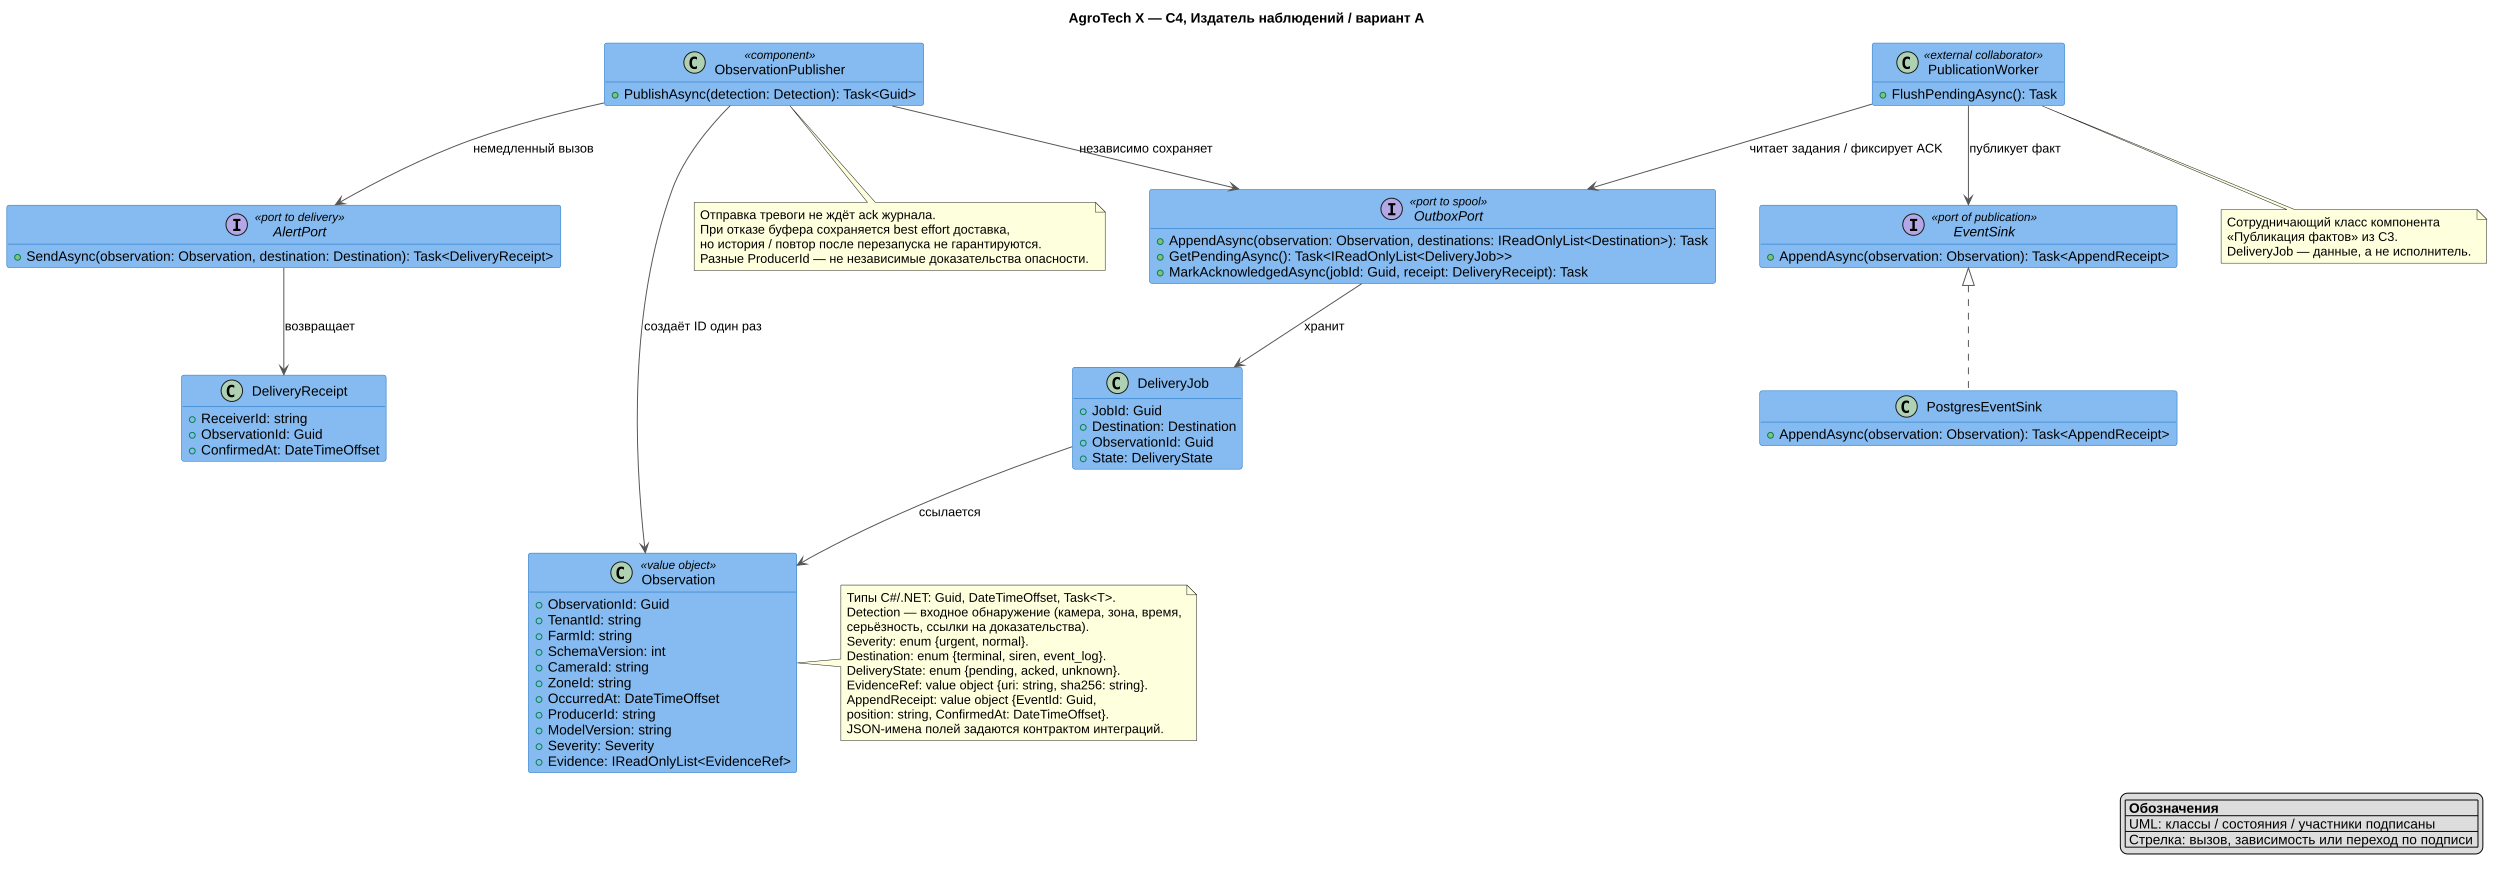
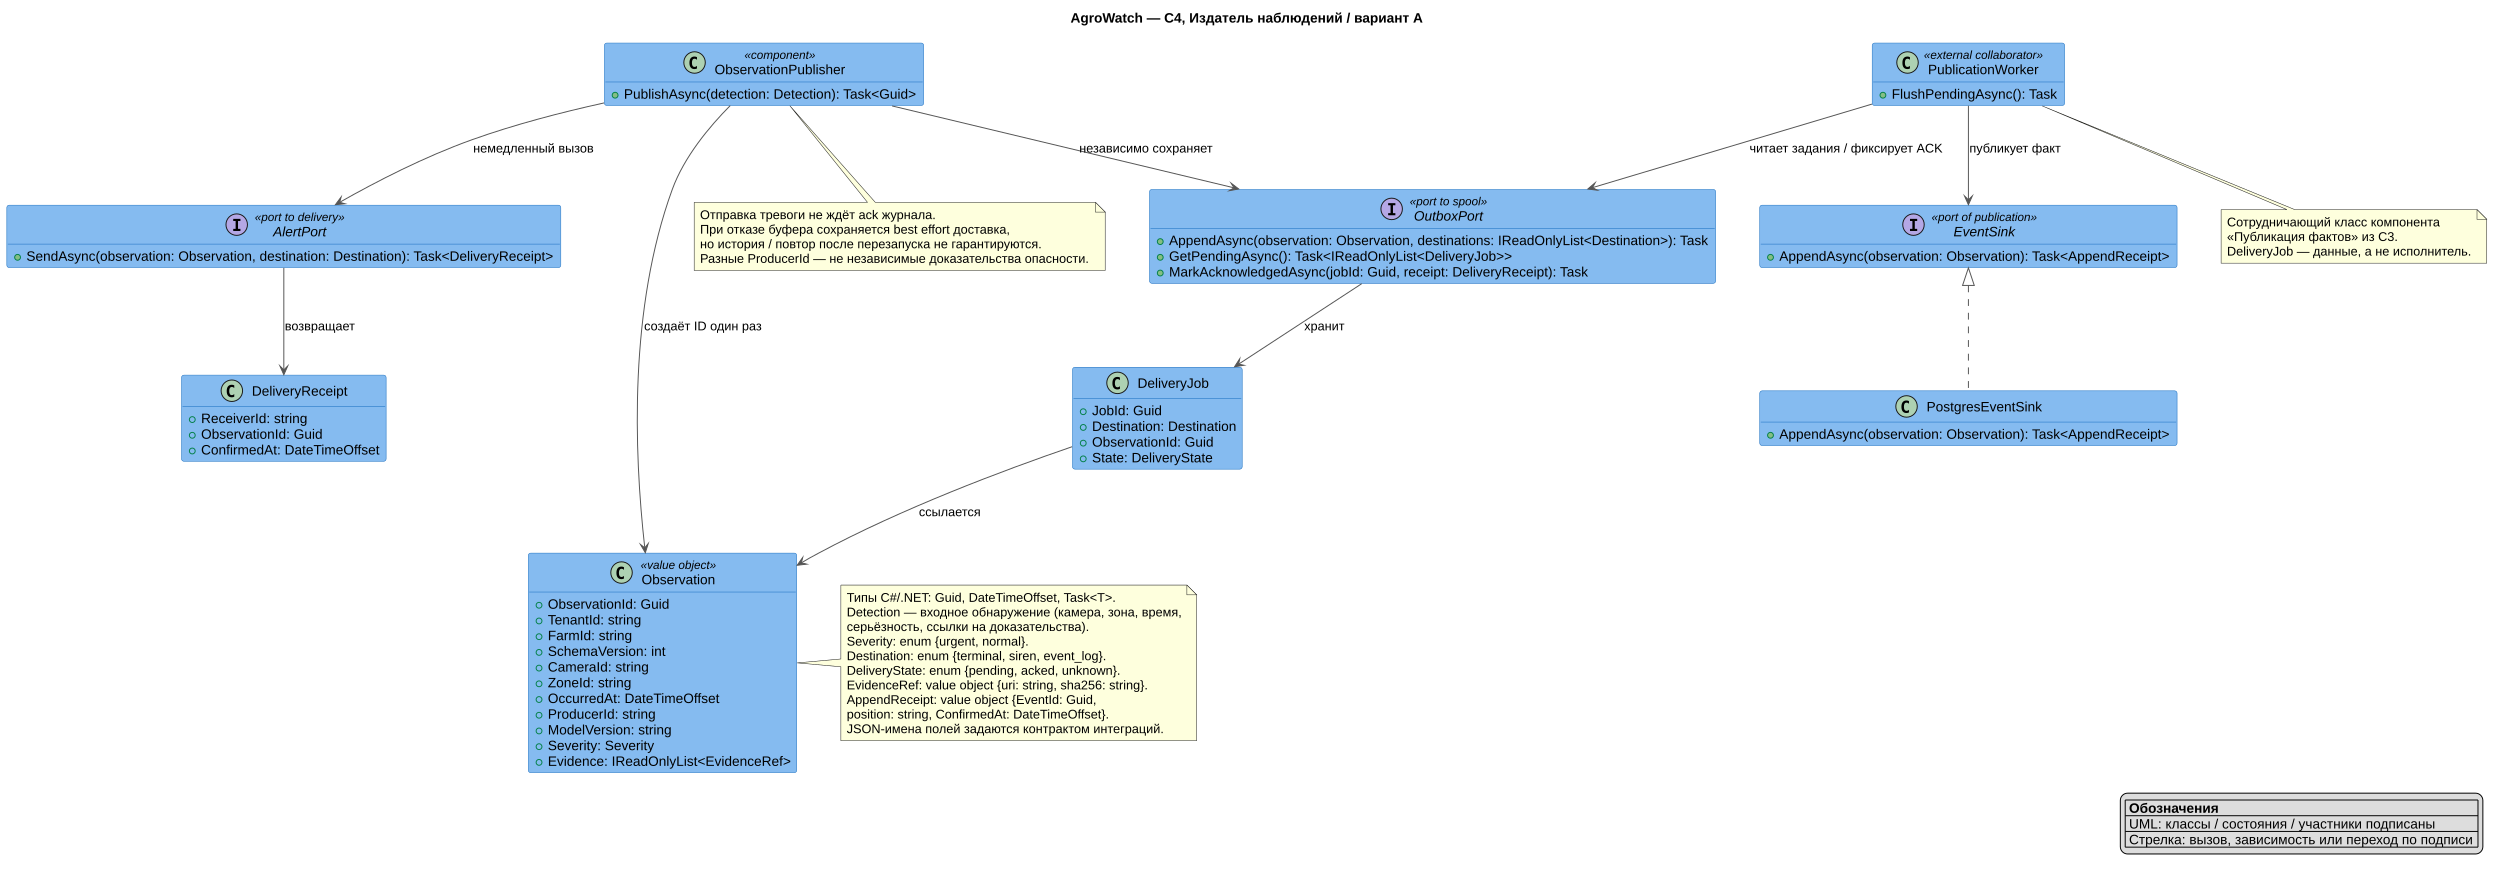
<svg xmlns="http://www.w3.org/2000/svg" version="1.1" data-diagram-type="CLASS" style="width:2935px;height:1023px;background:#FFFFFF;" width="2935.625px" height="1023.229px" viewBox="0 0 2935 1023" zoomAndPan="magnify" preserveAspectRatio="none" contentStyleType="text/css">
  <defs />
  <g font-family="sans-serif" lengthAdjust="spacing">
    <g class="title" data-source-line="10">
-       <text x="1254.542" y="26.505" fill="#000" font-size="16.042" textLength="419.543" font-weight="700" font-family="Arial">AgroTech X — C4, Издатель наблюдений / вариант А</text>
+       <text x="1256.779" y="26.505" fill="#000" font-size="16.042" textLength="415.07" font-weight="700" font-family="Arial">AgroWatch — C4, Издатель наблюдений / вариант А</text>
    </g>
    <g class="entity" data-qualified-name="Observation" id="ent0001" data-source-line="13">
      <rect x="620.228" y="649.331" width="315.142" height="257.792" fill="#85BBF0" style="stroke:#1168BD;stroke-width:0.573;" rx="2.865" ry="2.865" />
      <ellipse cx="729.684" cy="672.189" rx="12.604" ry="12.604" fill="#ADD1B2" style="stroke:#181818;stroke-width:1.146;" />
      <path d="M732.518,679.228 Q731.852,679.57 731.12,679.741 Q730.388,679.912 729.579,679.912 Q726.707,679.912 725.194,678.02 Q723.682,676.127 723.682,672.551 Q723.682,668.965 725.194,667.072 Q726.707,665.179 729.579,665.179 Q730.388,665.179 731.129,665.351 Q731.871,665.522 732.518,665.864 L732.518,668.984 Q731.795,668.318 731.115,668.009 Q730.435,667.7 729.712,667.7 Q728.171,667.7 727.387,668.922 Q726.602,670.144 726.602,672.551 Q726.602,674.947 727.387,676.17 Q728.171,677.392 729.712,677.392 Q730.435,677.392 731.115,677.083 Q731.795,676.774 732.518,676.108 Z " fill="#000" />
      <text x="752.081" y="667.957" fill="#000" font-size="13.75" textLength="88.677" font-style="italic" font-family="Arial">«value object»</text>
      <text x="753.174" y="685.918" fill="#000" font-size="16.042" textLength="86.49" font-family="Arial">Observation</text>
      <line x1="621.374" y1="695.047" x2="934.225" y2="695.047" style="stroke:#1168BD;stroke-width:0.573;" />
      <g data-visibility-modifier="PUBLIC_FIELD">
        <ellipse cx="632.832" cy="710.572" rx="3.438" ry="3.438" fill="none" style="stroke:#038048;stroke-width:1.146;" />
      </g>
      <text x="643.145" y="714.677" fill="#000" font-size="16.042" textLength="142.667" font-family="Arial">ObservationId: Guid</text>
      <g data-visibility-modifier="PUBLIC_FIELD">
        <ellipse cx="632.832" cy="729.018" rx="3.438" ry="3.438" fill="none" style="stroke:#038048;stroke-width:1.146;" />
      </g>
      <text x="643.145" y="733.123" fill="#000" font-size="16.042" textLength="111.461" font-family="Arial">TenantId: string</text>
      <g data-visibility-modifier="PUBLIC_FIELD">
        <ellipse cx="632.832" cy="747.465" rx="3.438" ry="3.438" fill="none" style="stroke:#038048;stroke-width:1.146;" />
      </g>
      <text x="643.145" y="751.569" fill="#000" font-size="16.042" textLength="98.944" font-family="Arial">FarmId: string</text>
      <g data-visibility-modifier="PUBLIC_FIELD">
        <ellipse cx="632.832" cy="765.911" rx="3.438" ry="3.438" fill="none" style="stroke:#038048;stroke-width:1.146;" />
      </g>
      <text x="643.145" y="770.016" fill="#000" font-size="16.042" textLength="139.096" font-family="Arial">SchemaVersion: int</text>
      <g data-visibility-modifier="PUBLIC_FIELD">
        <ellipse cx="632.832" cy="784.357" rx="3.438" ry="3.438" fill="none" style="stroke:#038048;stroke-width:1.146;" />
      </g>
      <text x="643.145" y="788.462" fill="#000" font-size="16.042" textLength="118.574" font-family="Arial">CameraId: string</text>
      <g data-visibility-modifier="PUBLIC_FIELD">
        <ellipse cx="632.832" cy="802.804" rx="3.438" ry="3.438" fill="none" style="stroke:#038048;stroke-width:1.146;" />
      </g>
      <text x="643.145" y="806.909" fill="#000" font-size="16.042" textLength="98.083" font-family="Arial">ZoneId: string</text>
      <g data-visibility-modifier="PUBLIC_FIELD">
        <ellipse cx="632.832" cy="821.25" rx="3.438" ry="3.438" fill="none" style="stroke:#038048;stroke-width:1.146;" />
      </g>
      <text x="643.145" y="825.355" fill="#000" font-size="16.042" textLength="202.362" font-family="Arial">OccurredAt: DateTimeOffset</text>
      <g data-visibility-modifier="PUBLIC_FIELD">
        <ellipse cx="632.832" cy="839.696" rx="3.438" ry="3.438" fill="none" style="stroke:#038048;stroke-width:1.146;" />
      </g>
      <text x="643.145" y="843.801" fill="#000" font-size="16.042" textLength="126.61" font-family="Arial">ProducerId: string</text>
      <g data-visibility-modifier="PUBLIC_FIELD">
        <ellipse cx="632.832" cy="858.143" rx="3.438" ry="3.438" fill="none" style="stroke:#038048;stroke-width:1.146;" />
      </g>
      <text x="643.145" y="862.248" fill="#000" font-size="16.042" textLength="146.224" font-family="Arial">ModelVersion: string</text>
      <g data-visibility-modifier="PUBLIC_FIELD">
        <ellipse cx="632.832" cy="876.589" rx="3.438" ry="3.438" fill="none" style="stroke:#038048;stroke-width:1.146;" />
      </g>
      <text x="643.145" y="880.694" fill="#000" font-size="16.042" textLength="124.809" font-family="Arial">Severity: Severity</text>
      <g data-visibility-modifier="PUBLIC_FIELD">
        <ellipse cx="632.832" cy="895.035" rx="3.438" ry="3.438" fill="none" style="stroke:#038048;stroke-width:1.146;" />
      </g>
      <text x="643.145" y="899.14" fill="#000" font-size="16.042" textLength="285.351" font-family="Arial">Evidence: IReadOnlyList&lt;EvidenceRef&gt;</text>
    </g>
    <g class="entity" data-qualified-name="ObservationPublisher" id="ent0002" data-source-line="26">
      <rect x="709.534" y="50.53" width="374.86" height="73.329" fill="#85BBF0" style="stroke:#1168BD;stroke-width:0.573;" rx="2.865" ry="2.865" />
      <ellipse cx="815.411" cy="73.388" rx="12.604" ry="12.604" fill="#ADD1B2" style="stroke:#181818;stroke-width:1.146;" />
      <path d="M818.245,80.427 Q817.579,80.769 816.847,80.94 Q816.114,81.111 815.306,81.111 Q812.433,81.111 810.921,79.219 Q809.409,77.326 809.409,73.75 Q809.409,70.164 810.921,68.271 Q812.433,66.378 815.306,66.378 Q816.114,66.378 816.856,66.55 Q817.598,66.721 818.245,67.063 L818.245,70.183 Q817.522,69.517 816.842,69.208 Q816.162,68.899 815.439,68.899 Q813.898,68.899 813.113,70.121 Q812.329,71.343 812.329,73.75 Q812.329,76.146 813.113,77.369 Q813.898,78.591 815.439,78.591 Q816.162,78.591 816.842,78.282 Q817.522,77.973 818.245,77.307 Z " fill="#000" />
      <text x="873.921" y="69.156" fill="#000" font-size="13.75" textLength="83.326" font-style="italic" font-family="Arial">«component»</text>
      <text x="838.901" y="87.117" fill="#000" font-size="16.042" textLength="153.367" font-family="Arial">ObservationPublisher</text>
      <line x1="710.68" y1="96.246" x2="1083.248" y2="96.246" style="stroke:#1168BD;stroke-width:0.573;" />
      <g data-visibility-modifier="PUBLIC_METHOD">
        <ellipse cx="722.139" cy="111.771" rx="3.438" ry="3.438" fill="#84BE84" style="stroke:#038048;stroke-width:1.146;" />
      </g>
      <text x="732.451" y="115.876" fill="#000" font-size="16.042" textLength="345.068" font-family="Arial">PublishAsync(detection: Detection): Task&lt;Guid&gt;</text>
    </g>
    <g class="entity" data-qualified-name="AlertPort" id="ent0003" data-source-line="29">
      <rect x="8.021" y="240.853" width="650.38" height="73.329" fill="#85BBF0" style="stroke:#1168BD;stroke-width:0.573;" rx="2.865" ry="2.865" />
      <ellipse cx="277.895" cy="263.711" rx="12.604" ry="12.604" fill="#B4A7E5" style="stroke:#181818;stroke-width:1.146;" />
      <path d="M273.802,259.431 L273.802,256.958 L282.258,256.958 L282.258,259.431 L279.433,259.431 L279.433,268.685 L282.258,268.685 L282.258,271.158 L273.802,271.158 L273.802,268.685 L276.627,268.685 L276.627,259.431 Z " fill="#000" />
      <text x="299.093" y="259.479" fill="#000" font-size="13.75" textLength="105.475" font-style="italic" font-family="Arial">«port to delivery»</text>
      <text x="320.629" y="277.44" fill="#000" font-size="16.042" textLength="62.404" font-style="italic" font-family="Arial">AlertPort</text>
      <line x1="9.167" y1="286.568" x2="657.255" y2="286.568" style="stroke:#1168BD;stroke-width:0.573;" />
      <g data-visibility-modifier="PUBLIC_METHOD">
        <ellipse cx="20.625" cy="302.094" rx="3.438" ry="3.438" fill="#84BE84" style="stroke:#038048;stroke-width:1.146;" />
      </g>
      <text x="30.937" y="306.199" fill="#000" font-size="16.042" textLength="620.588" font-family="Arial">SendAsync(observation: Observation, destination: Destination): Task&lt;DeliveryReceipt&gt;</text>
    </g>
    <g class="entity" data-qualified-name="OutboxPort" id="ent0004" data-source-line="32">
      <rect x="1349.528" y="222.405" width="664.667" height="110.222" fill="#85BBF0" style="stroke:#1168BD;stroke-width:0.573;" rx="2.865" ry="2.865" />
      <ellipse cx="1633.801" cy="245.263" rx="12.604" ry="12.604" fill="#B4A7E5" style="stroke:#181818;stroke-width:1.146;" />
      <path d="M1629.707,240.983 L1629.707,238.51 L1638.163,238.51 L1638.163,240.983 L1635.338,240.983 L1635.338,250.238 L1638.163,250.238 L1638.163,252.711 L1629.707,252.711 L1629.707,250.238 L1632.532,250.238 L1632.532,240.983 Z " fill="#000" />
      <text x="1654.998" y="241.031" fill="#000" font-size="13.75" textLength="90.966" font-style="italic" font-family="Arial">«port to spool»</text>
      <text x="1659.911" y="258.992" fill="#000" font-size="16.042" textLength="81.14" font-style="italic" font-family="Arial">OutboxPort</text>
      <line x1="1350.674" y1="268.121" x2="2013.05" y2="268.121" style="stroke:#1168BD;stroke-width:0.573;" />
      <g data-visibility-modifier="PUBLIC_METHOD">
        <ellipse cx="1362.132" cy="283.646" rx="3.438" ry="3.438" fill="#84BE84" style="stroke:#038048;stroke-width:1.146;" />
      </g>
      <text x="1372.445" y="287.751" fill="#000" font-size="16.042" textLength="634.876" font-family="Arial">AppendAsync(observation: Observation, destinations: IReadOnlyList&lt;Destination&gt;): Task</text>
      <g data-visibility-modifier="PUBLIC_METHOD">
        <ellipse cx="1362.132" cy="302.092" rx="3.438" ry="3.438" fill="#84BE84" style="stroke:#038048;stroke-width:1.146;" />
      </g>
      <text x="1372.445" y="306.197" fill="#000" font-size="16.042" textLength="404.801" font-family="Arial">GetPendingAsync(): Task&lt;IReadOnlyList&lt;DeliveryJob&gt;&gt;</text>
      <g data-visibility-modifier="PUBLIC_METHOD">
        <ellipse cx="1362.132" cy="320.538" rx="3.438" ry="3.438" fill="#84BE84" style="stroke:#038048;stroke-width:1.146;" />
      </g>
      <text x="1372.445" y="324.643" fill="#000" font-size="16.042" textLength="493.924" font-family="Arial">MarkAcknowledgedAsync(jobId: Guid, receipt: DeliveryReceipt): Task</text>
    </g>
    <g class="entity" data-qualified-name="EventSink" id="ent0005" data-source-line="37">
      <rect x="2065.96" y="240.853" width="489.916" height="73.329" fill="#85BBF0" style="stroke:#1168BD;stroke-width:0.573;" rx="2.865" ry="2.865" />
      <ellipse cx="2246.422" cy="263.711" rx="12.604" ry="12.604" fill="#B4A7E5" style="stroke:#181818;stroke-width:1.146;" />
      <path d="M2242.329,259.431 L2242.329,256.958 L2250.784,256.958 L2250.784,259.431 L2247.959,259.431 L2247.959,268.685 L2250.784,268.685 L2250.784,271.158 L2242.329,271.158 L2242.329,268.685 L2245.154,268.685 L2245.154,259.431 Z " fill="#000" />
      <text x="2267.62" y="259.479" fill="#000" font-size="13.75" textLength="123.837" font-style="italic" font-family="Arial">«port of publication»</text>
      <text x="2293.425" y="277.44" fill="#000" font-size="16.042" textLength="72.227" font-style="italic" font-family="Arial">EventSink</text>
      <line x1="2067.106" y1="286.568" x2="2554.731" y2="286.568" style="stroke:#1168BD;stroke-width:0.573;" />
      <g data-visibility-modifier="PUBLIC_METHOD">
        <ellipse cx="2078.565" cy="302.094" rx="3.438" ry="3.438" fill="#84BE84" style="stroke:#038048;stroke-width:1.146;" />
      </g>
      <text x="2088.877" y="306.199" fill="#000" font-size="16.042" textLength="460.125" font-family="Arial">AppendAsync(observation: Observation): Task&lt;AppendReceipt&gt;</text>
    </g>
    <g class="entity" data-qualified-name="PostgresEventSink" id="ent0006" data-source-line="40">
      <rect x="2065.96" y="458.836" width="489.916" height="64.28" fill="#85BBF0" style="stroke:#1168BD;stroke-width:0.573;" rx="2.865" ry="2.865" />
      <ellipse cx="2238.283" cy="477.169" rx="12.604" ry="12.604" fill="#ADD1B2" style="stroke:#181818;stroke-width:1.146;" />
      <path d="M2241.117,484.208 Q2240.451,484.551 2239.719,484.722 Q2238.986,484.893 2238.178,484.893 Q2235.305,484.893 2233.793,483 Q2232.281,481.108 2232.281,477.531 Q2232.281,473.945 2233.793,472.053 Q2235.305,470.16 2238.178,470.16 Q2238.986,470.16 2239.728,470.331 Q2240.47,470.502 2241.117,470.845 L2241.117,473.965 Q2240.394,473.299 2239.714,472.99 Q2239.034,472.68 2238.311,472.68 Q2236.77,472.68 2235.985,473.903 Q2235.201,475.125 2235.201,477.531 Q2235.201,479.928 2235.985,481.15 Q2236.77,482.373 2238.311,482.373 Q2239.034,482.373 2239.714,482.063 Q2240.394,481.754 2241.117,481.088 Z " fill="#000" />
      <text x="2261.773" y="482.993" fill="#000" font-size="16.042" textLength="135.532" font-family="Arial">PostgresEventSink</text>
      <line x1="2067.106" y1="495.503" x2="2554.731" y2="495.503" style="stroke:#1168BD;stroke-width:0.573;" />
      <g data-visibility-modifier="PUBLIC_METHOD">
        <ellipse cx="2078.565" cy="511.028" rx="3.438" ry="3.438" fill="#84BE84" style="stroke:#038048;stroke-width:1.146;" />
      </g>
      <text x="2088.877" y="515.133" fill="#000" font-size="16.042" textLength="460.125" font-family="Arial">AppendAsync(observation: Observation): Task&lt;AppendReceipt&gt;</text>
    </g>
    <g class="entity" data-qualified-name="DeliveryJob" id="ent0007" data-source-line="43">
      <rect x="1259.122" y="431.164" width="199.216" height="119.619" fill="#85BBF0" style="stroke:#1168BD;stroke-width:0.573;" rx="2.865" ry="2.865" />
      <ellipse cx="1311.958" cy="449.497" rx="12.604" ry="12.604" fill="#ADD1B2" style="stroke:#181818;stroke-width:1.146;" />
      <path d="M1314.792,456.536 Q1314.126,456.879 1313.394,457.05 Q1312.662,457.221 1311.853,457.221 Q1308.981,457.221 1307.468,455.328 Q1305.956,453.436 1305.956,449.859 Q1305.956,446.274 1307.468,444.381 Q1308.981,442.488 1311.853,442.488 Q1312.662,442.488 1313.403,442.659 Q1314.145,442.831 1314.792,443.173 L1314.792,446.293 Q1314.069,445.627 1313.389,445.318 Q1312.709,445.009 1311.986,445.009 Q1310.445,445.009 1309.661,446.231 Q1308.876,447.453 1308.876,449.859 Q1308.876,452.256 1309.661,453.478 Q1310.445,454.701 1311.986,454.701 Q1312.709,454.701 1313.389,454.392 Q1314.069,454.082 1314.792,453.417 Z " fill="#000" />
      <text x="1335.448" y="455.321" fill="#000" font-size="16.042" textLength="83.804" font-family="Arial">DeliveryJob</text>
      <line x1="1260.268" y1="467.831" x2="1457.192" y2="467.831" style="stroke:#1168BD;stroke-width:0.573;" />
      <g data-visibility-modifier="PUBLIC_FIELD">
        <ellipse cx="1271.726" cy="483.356" rx="3.438" ry="3.438" fill="none" style="stroke:#038048;stroke-width:1.146;" />
      </g>
      <text x="1282.039" y="487.461" fill="#000" font-size="16.042" textLength="82.041" font-family="Arial">JobId: Guid</text>
      <g data-visibility-modifier="PUBLIC_FIELD">
        <ellipse cx="1271.726" cy="501.802" rx="3.438" ry="3.438" fill="none" style="stroke:#038048;stroke-width:1.146;" />
      </g>
      <text x="1282.039" y="505.907" fill="#000" font-size="16.042" textLength="169.424" font-family="Arial">Destination: Destination</text>
      <g data-visibility-modifier="PUBLIC_FIELD">
        <ellipse cx="1271.726" cy="520.249" rx="3.438" ry="3.438" fill="none" style="stroke:#038048;stroke-width:1.146;" />
      </g>
      <text x="1282.039" y="524.354" fill="#000" font-size="16.042" textLength="142.667" font-family="Arial">ObservationId: Guid</text>
      <g data-visibility-modifier="PUBLIC_FIELD">
        <ellipse cx="1271.726" cy="538.695" rx="3.438" ry="3.438" fill="none" style="stroke:#038048;stroke-width:1.146;" />
      </g>
      <text x="1282.039" y="542.8" fill="#000" font-size="16.042" textLength="141.767" font-family="Arial">State: DeliveryState</text>
    </g>
    <g class="entity" data-qualified-name="DeliveryReceipt" id="ent0008" data-source-line="49">
      <rect x="213.125" y="440.388" width="240.182" height="101.172" fill="#85BBF0" style="stroke:#1168BD;stroke-width:0.573;" rx="2.865" ry="2.865" />
      <ellipse cx="272.181" cy="458.721" rx="12.604" ry="12.604" fill="#ADD1B2" style="stroke:#181818;stroke-width:1.146;" />
      <path d="M275.015,465.76 Q274.349,466.103 273.616,466.274 Q272.884,466.445 272.076,466.445 Q269.203,466.445 267.691,464.552 Q266.179,462.66 266.179,459.083 Q266.179,455.498 267.691,453.605 Q269.203,451.712 272.076,451.712 Q272.884,451.712 273.626,451.883 Q274.368,452.054 275.015,452.397 L275.015,455.517 Q274.292,454.851 273.612,454.542 Q272.932,454.233 272.209,454.233 Q270.668,454.233 269.883,455.455 Q269.099,456.677 269.099,459.083 Q269.099,461.48 269.883,462.702 Q270.668,463.925 272.209,463.925 Q272.932,463.925 273.612,463.615 Q274.292,463.306 275.015,462.641 Z " fill="#000" />
      <text x="295.67" y="464.545" fill="#000" font-size="16.042" textLength="112.331" font-family="Arial">DeliveryReceipt</text>
      <line x1="214.271" y1="477.055" x2="452.161" y2="477.055" style="stroke:#1168BD;stroke-width:0.573;" />
      <g data-visibility-modifier="PUBLIC_FIELD">
        <ellipse cx="225.729" cy="492.58" rx="3.438" ry="3.438" fill="none" style="stroke:#038048;stroke-width:1.146;" />
      </g>
      <text x="236.042" y="496.685" fill="#000" font-size="16.042" textLength="124.816" font-family="Arial">ReceiverId: string</text>
      <g data-visibility-modifier="PUBLIC_FIELD">
        <ellipse cx="225.729" cy="511.026" rx="3.438" ry="3.438" fill="none" style="stroke:#038048;stroke-width:1.146;" />
      </g>
      <text x="236.042" y="515.131" fill="#000" font-size="16.042" textLength="142.667" font-family="Arial">ObservationId: Guid</text>
      <g data-visibility-modifier="PUBLIC_FIELD">
        <ellipse cx="225.729" cy="529.473" rx="3.438" ry="3.438" fill="none" style="stroke:#038048;stroke-width:1.146;" />
      </g>
      <text x="236.042" y="533.578" fill="#000" font-size="16.042" textLength="210.39" font-family="Arial">ConfirmedAt: DateTimeOffset</text>
    </g>
    <g class="entity" data-qualified-name="PublicationWorker" id="ent0016" data-source-line="61">
      <rect x="2197.949" y="50.53" width="225.934" height="73.329" fill="#85BBF0" style="stroke:#1168BD;stroke-width:0.573;" rx="2.865" ry="2.865" />
      <ellipse cx="2239.425" cy="73.388" rx="12.604" ry="12.604" fill="#ADD1B2" style="stroke:#181818;stroke-width:1.146;" />
      <path d="M2242.259,80.427 Q2241.593,80.769 2240.86,80.94 Q2240.128,81.111 2239.32,81.111 Q2236.447,81.111 2234.935,79.219 Q2233.423,77.326 2233.423,73.75 Q2233.423,70.164 2234.935,68.271 Q2236.447,66.378 2239.32,66.378 Q2240.128,66.378 2240.87,66.55 Q2241.612,66.721 2242.259,67.063 L2242.259,70.183 Q2241.536,69.517 2240.856,69.208 Q2240.176,68.899 2239.453,68.899 Q2237.912,68.899 2237.127,70.121 Q2236.342,71.343 2236.342,73.75 Q2236.342,76.146 2237.127,77.369 Q2237.912,78.591 2239.453,78.591 Q2240.176,78.591 2240.856,78.282 Q2241.536,77.973 2242.259,77.307 Z " fill="#000" />
      <text x="2258.572" y="69.156" fill="#000" font-size="13.75" textLength="139.877" font-style="italic" font-family="Arial">«external collaborator»</text>
      <text x="2263.427" y="87.117" fill="#000" font-size="16.042" textLength="130.166" font-family="Arial">PublicationWorker</text>
      <line x1="2199.095" y1="96.246" x2="2422.737" y2="96.246" style="stroke:#1168BD;stroke-width:0.573;" />
      <g data-visibility-modifier="PUBLIC_METHOD">
        <ellipse cx="2210.553" cy="111.771" rx="3.438" ry="3.438" fill="#84BE84" style="stroke:#038048;stroke-width:1.146;" />
      </g>
      <text x="2220.866" y="115.876" fill="#000" font-size="16.042" textLength="196.142" font-family="Arial">FlushPendingAsync(): Task</text>
    </g>
    <g class="entity" data-qualified-name="GMN19" id="ent0020" data-source-line="67">
      <path d="M2607.584,246.089 L2607.584,308.934 A0,0 0 0 0 2607.584,308.934 L2919.461,308.934 A0,0 0 0 0 2919.461,308.934 L2919.461,257.547 L2908.003,246.089 L2694.026,246.089 L2397.645,124.379 L2684.859,246.089 L2607.584,246.089 A0,0 0 0 0 2607.584,246.089" style="stroke:#181818;stroke-width:0.573;" fill="#FEFFDD" />
      <path d="M2908.003,246.089 L2908.003,257.547 L2919.461,257.547 L2908.003,246.089" style="stroke:#181818;stroke-width:0.573;" fill="#FEFFDD" />
      <text x="2614.459" y="265.79" fill="#000" font-size="14.896" textLength="250.851" font-family="Arial">Сотрудничающий класс компонента</text>
      <text x="2614.459" y="282.919" fill="#000" font-size="14.896" textLength="200.81" font-family="Arial">«Публикация фактов» из C3.</text>
      <text x="2614.459" y="300.048" fill="#000" font-size="14.896" textLength="287.814" font-family="Arial">DeliveryJob — данные, а не исполнитель.</text>
    </g>
    <g class="entity" data-qualified-name="GMN22" id="ent0023" data-source-line="72">
      <path d="M814.963,237.53 L814.963,317.503 A0,0 0 0 0 814.963,317.503 L1297.494,317.503 A0,0 0 0 0 1297.494,317.503 L1297.494,248.988 L1286.035,237.53 L1027.572,237.53 L927.289,124.149 L1018.405,237.53 L814.963,237.53 A0,0 0 0 0 814.963,237.53" style="stroke:#181818;stroke-width:0.573;" fill="#FEFFDD" />
      <path d="M1286.035,237.53 L1286.035,248.988 L1297.494,248.988 L1286.035,237.53" style="stroke:#181818;stroke-width:0.573;" fill="#FEFFDD" />
      <text x="821.838" y="257.231" fill="#000" font-size="14.896" textLength="276.569" font-family="Arial">Отправка тревоги не ждёт ack журнала.</text>
      <text x="821.838" y="274.36" fill="#000" font-size="14.896" textLength="365.399" font-family="Arial">При отказе буфера сохраняется best effort доставка,</text>
      <text x="821.838" y="291.488" fill="#000" font-size="14.896" textLength="402.937" font-family="Arial">но история / повтор после перезапуска не гарантируются.</text>
      <text x="821.838" y="308.617" fill="#000" font-size="14.896" textLength="458.469" font-family="Arial">Разные ProducerId — не независимые доказательства опасности.</text>
    </g>
    <g class="entity" data-qualified-name="GMN25" id="ent0026" data-source-line="79">
      <path d="M987.181,686.857 L987.181,773.642 L935.859,778.226 L987.181,782.809 L987.181,869.603 A0,0 0 0 0 987.181,869.603 L1404.856,869.603 A0,0 0 0 0 1404.856,869.603 L1404.856,698.315 L1393.398,686.857 L987.181,686.857 A0,0 0 0 0 987.181,686.857" style="stroke:#181818;stroke-width:0.573;" fill="#FEFFDD" />
      <path d="M1393.398,686.857 L1393.398,698.315 L1404.856,698.315 L1393.398,686.857" style="stroke:#181818;stroke-width:0.573;" fill="#FEFFDD" />
      <text x="994.056" y="706.558" fill="#000" font-size="14.896" textLength="320.951" font-family="Arial">Типы C#/.NET: Guid, DateTimeOffset, Task&lt;T&gt;.</text>
      <text x="994.056" y="723.687" fill="#000" font-size="14.896" textLength="393.612" font-family="Arial">Detection — входное обнаружение (камера, зона, время,</text>
      <text x="994.056" y="740.816" fill="#000" font-size="14.896" textLength="285.647" font-family="Arial">серьёзность, ссылки на доказательства).</text>
      <text x="994.056" y="757.944" fill="#000" font-size="14.896" textLength="213.618" font-family="Arial">Severity: enum {urgent, normal}.</text>
      <text x="994.056" y="775.073" fill="#000" font-size="14.896" textLength="304.71" font-family="Arial">Destination: enum {terminal, siren, event_log}.</text>
      <text x="994.056" y="792.202" fill="#000" font-size="14.896" textLength="321.293" font-family="Arial">DeliveryState: enum {pending, acked, unknown}.</text>
      <text x="994.056" y="809.331" fill="#000" font-size="14.896" textLength="353.565" font-family="Arial">EvidenceRef: value object {uri: string, sha256: string}.</text>
      <text x="994.056" y="826.459" fill="#000" font-size="14.896" textLength="293.145" font-family="Arial">AppendReceipt: value object {EventId: Guid,</text>
      <text x="994.056" y="843.588" fill="#000" font-size="14.896" textLength="308.798" font-family="Arial">position: string, ConfirmedAt: DateTimeOffset}.</text>
      <text x="994.056" y="860.717" fill="#000" font-size="14.896" textLength="373.094" font-family="Arial">JSON-имена полей задаются контрактом интеграций.</text>
    </g>
    <g class="link" data-entity-1="ent0002" data-entity-2="ent0001" id="lnk9" data-source-line="54" data-link-type="dependency">
      <path d="M857.29,123.943 C832.654,148.796 803.126,184.248 789.25,222.405 C738.65,361.578 744.063,527.965 756.965,643.213" style="stroke:#555;stroke-width:1.146;" fill="none" id="ObservationPublisher-to-Observation" codeLine="54" />
      <polygon points="757.602,648.907,761.01,638.148,756.965,643.213,751.9,639.168,757.602,648.907" fill="#555" style="stroke:#555;stroke-width:1.146;stroke-linejoin:miter;stroke-miterlimit:10;" />
      <text x="756.17" y="387.845" fill="#000" font-size="14.896" textLength="138.877" font-family="Arial">создаёт ID один раз</text>
    </g>
    <g class="link" data-entity-1="ent0002" data-entity-2="ent0003" id="lnk10" data-source-line="55" data-link-type="dependency">
      <path d="M709.168,120.838 C658.201,132.067 603.533,146.367 554.354,163.967 C497.796,184.214 442.192,212.952 398.765,237.485" style="stroke:#555;stroke-width:1.146;" fill="none" id="ObservationPublisher-to-AlertPort" codeLine="55" />
      <polygon points="393.777,240.303,405.01,239.221,398.765,237.485,400.502,231.24,393.777,240.303" fill="#555" style="stroke:#555;stroke-width:1.146;stroke-linejoin:miter;stroke-miterlimit:10;" />
      <text x="555.5" y="179.085" fill="#000" font-size="14.896" textLength="141.969" font-family="Arial">немедленный вызов</text>
    </g>
    <g class="link" data-entity-1="ent0002" data-entity-2="ent0004" id="lnk11" data-source-line="56" data-link-type="dependency">
      <path d="M1047.372,124.379 C1162.551,151.97 1317.786,189.159 1448.686,220.509" style="stroke:#555;stroke-width:1.146;" fill="none" id="ObservationPublisher-to-OutboxPort" codeLine="56" />
      <polygon points="1454.257,221.843,1445.296,214.984,1448.686,220.509,1443.161,223.899,1454.257,221.843" fill="#555" style="stroke:#555;stroke-width:1.146;stroke-linejoin:miter;stroke-miterlimit:10;" />
      <text x="1267.017" y="179.085" fill="#000" font-size="14.896" textLength="157.439" font-family="Arial">независимо сохраняет</text>
    </g>
    <g class="link" data-entity-1="ent0004" data-entity-2="ent0007" id="lnk12" data-source-line="57" data-link-type="dependency">
      <path d="M1598.644,333.046 C1552.925,362.918 1500.956,396.886 1454.126,427.491" style="stroke:#555;stroke-width:1.146;" fill="none" id="OutboxPort-to-DeliveryJob" codeLine="57" />
      <polygon points="1449.33,430.626,1460.47,428.821,1454.126,427.491,1455.455,421.147,1449.33,430.626" fill="#555" style="stroke:#555;stroke-width:1.146;stroke-linejoin:miter;stroke-miterlimit:10;" />
      <text x="1531.131" y="387.845" fill="#000" font-size="14.896" textLength="47.386" font-family="Arial">хранит</text>
    </g>
    <g class="link" data-entity-1="ent0007" data-entity-2="ent0001" id="lnk13" data-source-line="58" data-link-type="dependency">
      <path d="M1258.664,524.435 C1176.484,552.657 1058.257,597.207 961.125,649.331 C952.749,653.822 949.227,655.694 940.794,660.712" style="stroke:#555;stroke-width:1.146;" fill="none" id="DeliveryJob-to-Observation" codeLine="58" />
      <polygon points="935.871,663.642,947.077,662.307,940.794,660.712,942.389,654.43,935.871,663.642" fill="#555" style="stroke:#555;stroke-width:1.146;stroke-linejoin:miter;stroke-miterlimit:10;" />
      <text x="1078.768" y="606.011" fill="#000" font-size="14.896" textLength="73.199" font-family="Arial">ссылается</text>
    </g>
    <g class="link" data-entity-1="ent0003" data-entity-2="ent0008" id="lnk14" data-source-line="59" data-link-type="dependency">
      <path d="M333.208,314.484 C333.208,348.962 333.208,395.678 333.208,434.223" style="stroke:#555;stroke-width:1.146;" fill="none" id="AlertPort-to-DeliveryReceipt" codeLine="59" />
      <polygon points="333.208,439.953,337.792,429.64,333.208,434.223,328.625,429.64,333.208,439.953" fill="#555" style="stroke:#555;stroke-width:1.146;stroke-linejoin:miter;stroke-miterlimit:10;" />
      <text x="334.354" y="387.845" fill="#000" font-size="14.896" textLength="83.156" font-family="Arial">возвращает</text>
    </g>
    <g class="link" data-entity-1="ent0005" data-entity-2="ent0006" id="lnk15" data-source-line="60" data-link-type="extension">
      <path d="M2310.917,335.109 C2310.917,375.465 2310.917,419.82 2310.917,458.32" style="stroke:#555;stroke-width:1.146;stroke-dasharray:8.021,8.021;" fill="none" id="EventSink-backto-PostgresEventSink" codeLine="60" />
      <polygon points="2310.917,314.484,2304.042,335.109,2317.792,335.109,2310.917,314.484" fill="none" style="stroke:#555;stroke-width:1.146;stroke-linejoin:miter;stroke-miterlimit:10;" />
    </g>
    <g class="link" data-entity-1="ent0016" data-entity-2="ent0004" id="lnk17" data-source-line="64" data-link-type="dependency">
      <path d="M2197.731,122.179 C2104.965,149.908 1977.377,188.039 1869.623,220.248" style="stroke:#555;stroke-width:1.146;" fill="none" id="PublicationWorker-to-OutboxPort" codeLine="64" />
      <polygon points="1864.133,221.889,1875.327,223.327,1869.623,220.248,1872.701,214.544,1864.133,221.889" fill="#555" style="stroke:#555;stroke-width:1.146;stroke-linejoin:miter;stroke-miterlimit:10;" />
      <text x="2053.883" y="179.085" fill="#000" font-size="14.896" textLength="228.02" font-family="Arial">читает задания / фиксирует ACK</text>
    </g>
    <g class="link" data-entity-1="ent0016" data-entity-2="ent0005" id="lnk18" data-source-line="65" data-link-type="dependency">
      <path d="M2310.917,124.149 C2310.917,157.505 2310.917,201.23 2310.917,234.642" style="stroke:#555;stroke-width:1.146;" fill="none" id="PublicationWorker-to-EventSink" codeLine="65" />
      <polygon points="2310.917,240.371,2315.5,230.059,2310.917,234.642,2306.333,230.059,2310.917,240.371" fill="#555" style="stroke:#555;stroke-width:1.146;stroke-linejoin:miter;stroke-miterlimit:10;" />
      <text x="2312.063" y="179.085" fill="#000" font-size="14.896" textLength="108.148" font-family="Arial">публикует факт</text>
    </g>
    <g class="legend" data-source-line="91">
      <rect x="2489.265" y="931.186" width="425.612" height="71.381" fill="#DDD" style="stroke:#000;stroke-width:1.146;" rx="8.594" ry="8.594" />
      <text x="2499.451" y="954.253" fill="#000" font-size="16.042" textLength="105.916" font-weight="700" font-family="Arial">Обозначения</text>
      <text x="2499.451" y="972.7" fill="#000" font-size="16.042" textLength="359.692" font-family="Arial">UML: классы / состояния / участники подписаны</text>
      <text x="2499.451" y="991.146" fill="#000" font-size="16.042" textLength="405.24" font-family="Arial">Стрелка: вызов, зависимость или переход по подписи</text>
      <line x1="2494.995" y1="939.206" x2="2909.148" y2="939.206" style="stroke:#000;stroke-width:1.146;" />
      <line x1="2494.995" y1="957.653" x2="2909.148" y2="957.653" style="stroke:#000;stroke-width:1.146;" />
      <line x1="2494.995" y1="976.099" x2="2909.148" y2="976.099" style="stroke:#000;stroke-width:1.146;" />
      <line x1="2494.995" y1="994.545" x2="2909.148" y2="994.545" style="stroke:#000;stroke-width:1.146;" />
      <line x1="2494.995" y1="939.206" x2="2494.995" y2="994.545" style="stroke:#000;stroke-width:1.146;" />
      <line x1="2909.148" y1="939.206" x2="2909.148" y2="994.545" style="stroke:#000;stroke-width:1.146;" />
    </g>
  </g>
</svg>
